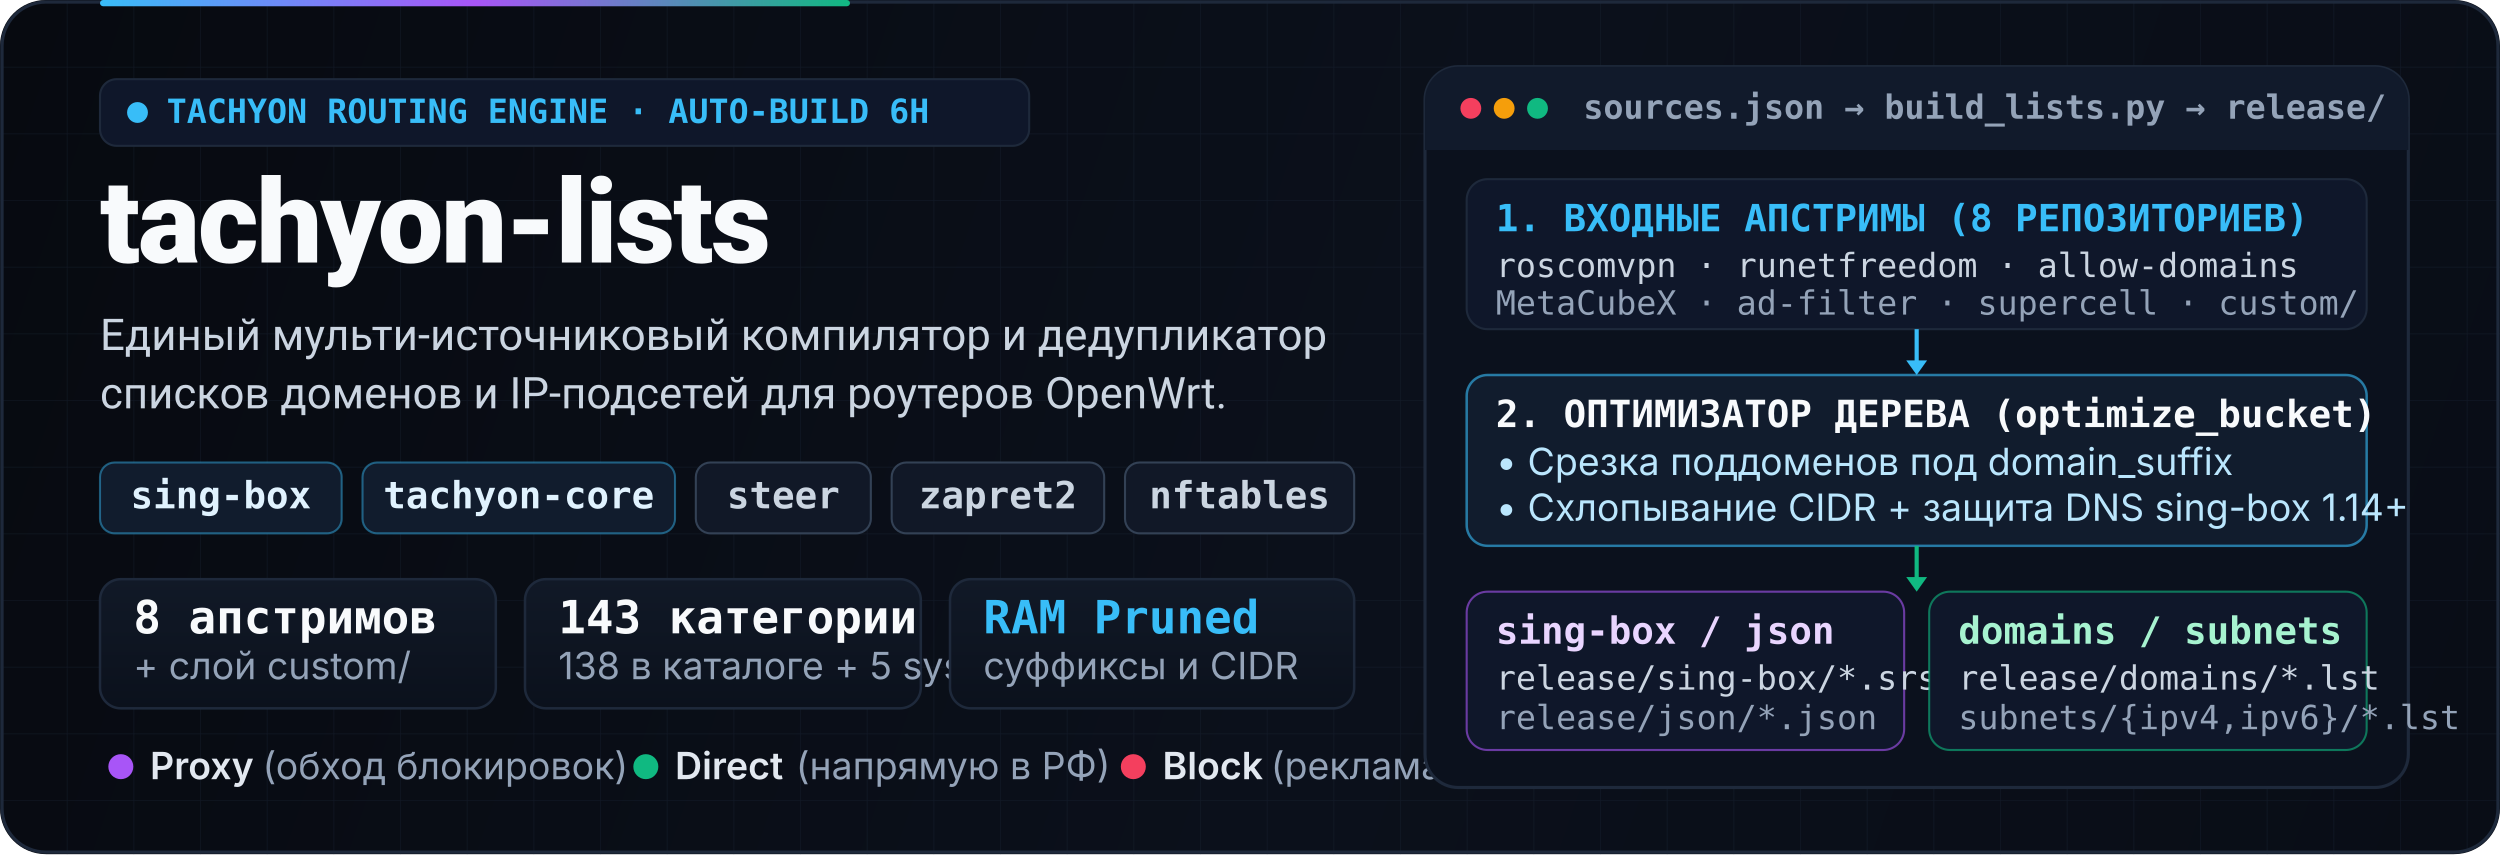
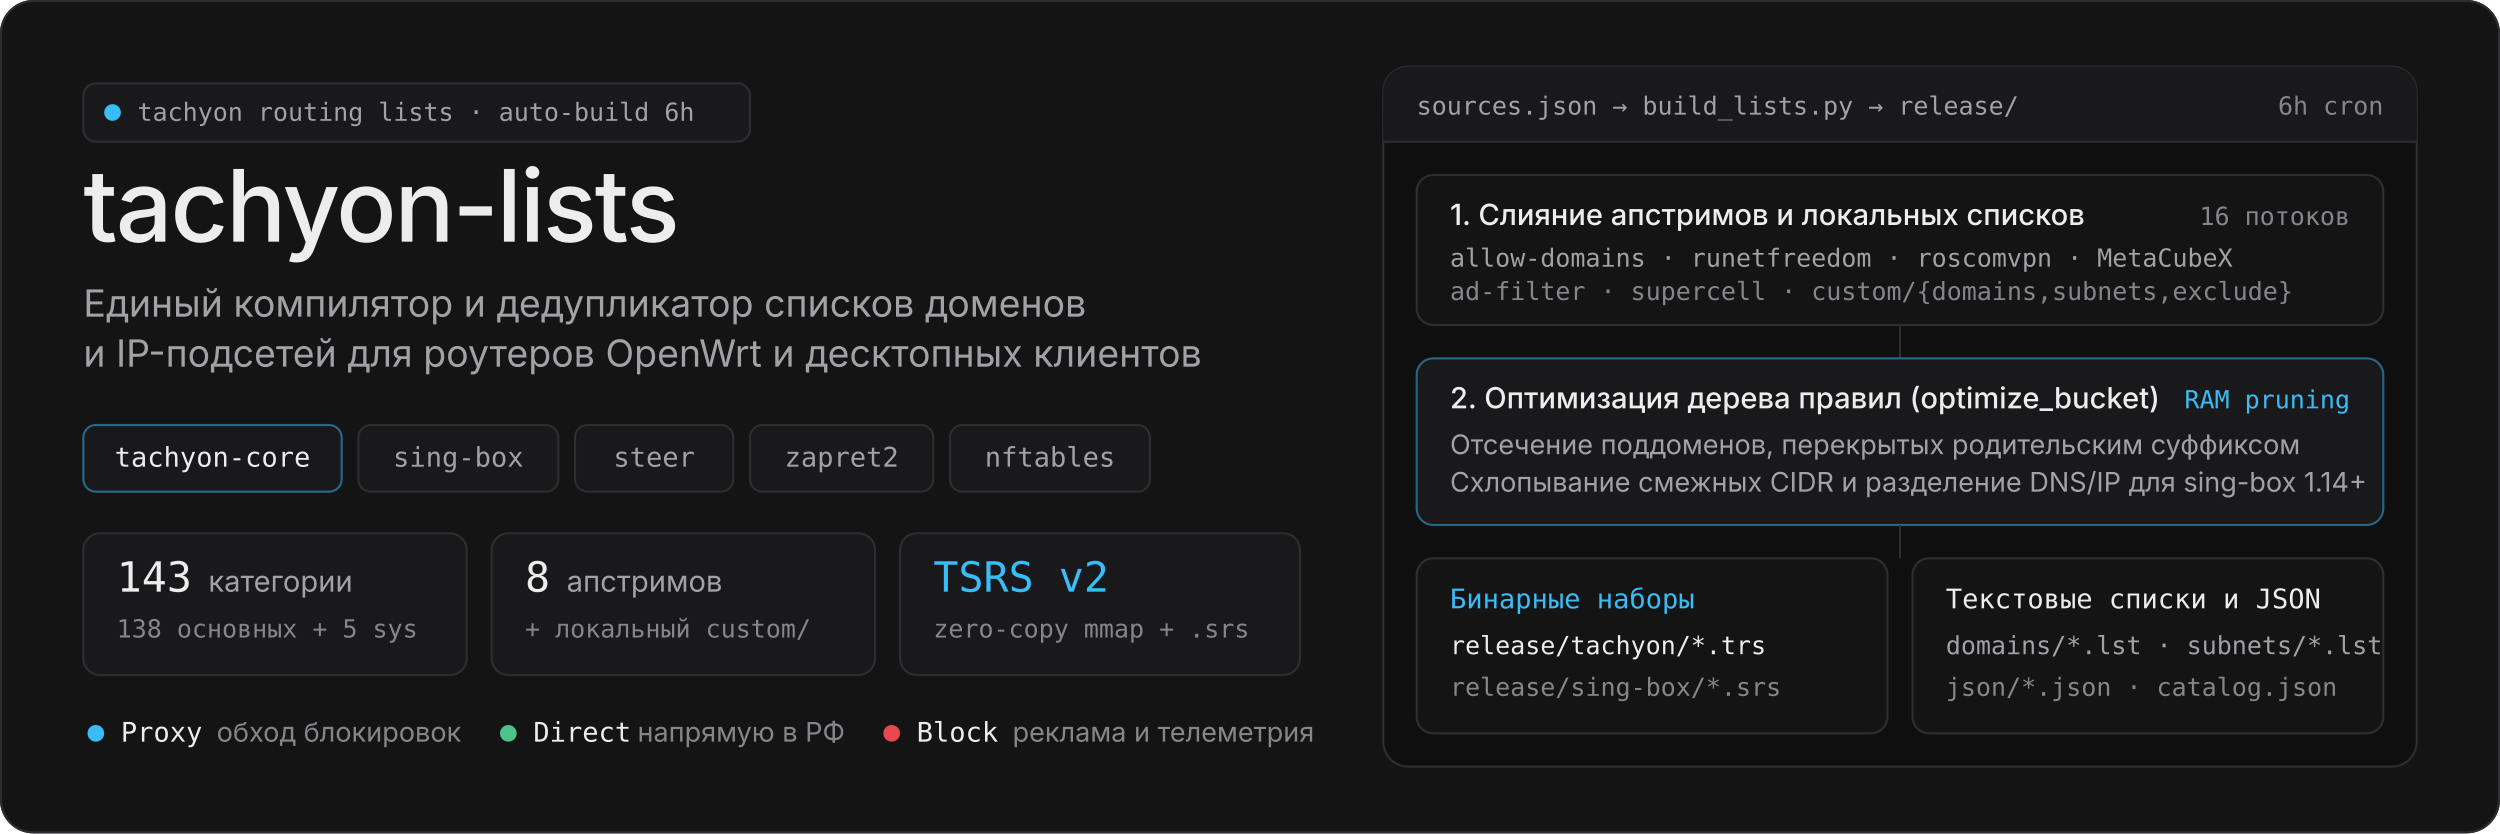
- <svg xmlns="http://www.w3.org/2000/svg" width="1200" height="410" viewBox="0 0 1200 410" role="img" aria-labelledby="title desc">
-   <defs>
-     <linearGradient id="bg-grad" x1="0" y1="0" x2="1200" y2="410" gradientUnits="userSpaceOnUse">
-       <stop offset="0%" stop-color="#070A10" />
-       <stop offset="55%" stop-color="#0B101B" />
-       <stop offset="100%" stop-color="#090D16" />
-     </linearGradient>
-     <linearGradient id="card-grad" x1="0" y1="0" x2="0" y2="1">
-       <stop offset="0%" stop-color="#111927" />
-       <stop offset="100%" stop-color="#0B111C" />
-     </linearGradient>
-     <linearGradient id="accent-line" x1="0" y1="0" x2="1" y2="0">
-       <stop offset="0%" stop-color="#38BDF8" />
-       <stop offset="50%" stop-color="#A855F7" />
-       <stop offset="100%" stop-color="#10B981" />
-     </linearGradient>
-     <pattern id="tech-grid" width="32" height="32" patternUnits="userSpaceOnUse">
-       <path d="M 32 0 L 0 0 0 32" fill="none" stroke="#1E293B" stroke-width="0.6" stroke-opacity="0.45" />
-     </pattern>
-   </defs>
-   <rect width="1200" height="410" rx="22" fill="url(#bg-grad)" />
-   <rect width="1200" height="410" rx="22" fill="url(#tech-grid)" />
-   <rect x="1" y="1" width="1198" height="408" rx="21" fill="none" stroke="#1E293B" stroke-width="1.5" />
-   <rect x="48" y="0" width="360" height="3" rx="1.5" fill="url(#accent-line)" />
-   <g id="title-block" transform="translate(48, 38)">
-     <rect x="0" y="0" width="446" height="32" rx="8" fill="#0F172A" stroke="#1E293B" stroke-width="1" />
-     <circle cx="18" cy="16" r="5" fill="#38BDF8" />
-     <text x="32" y="21" fill="#38BDF8" font-family="ui-monospace, SFMono-Regular, Menlo, Consolas, monospace" font-size="16" font-weight="600">TACHYON ROUTING ENGINE · AUTO-BUILD 6H</text>
-     <text x="0" y="88" fill="#F8FAFC" font-family="-apple-system, BlinkMacSystemFont, 'Segoe UI', Roboto, sans-serif" font-size="56" font-weight="800" letter-spacing="-1">tachyon-lists</text>
-     <text x="0" y="130" fill="#CBD5E1" font-family="-apple-system, BlinkMacSystemFont, 'Segoe UI', Roboto, sans-serif" font-size="21" font-weight="400">Единый мульти-источниковый компилятор и дедупликатор</text>
-     <text x="0" y="158" fill="#CBD5E1" font-family="-apple-system, BlinkMacSystemFont, 'Segoe UI', Roboto, sans-serif" font-size="21" font-weight="400">списков доменов и IP-подсетей для роутеров OpenWrt.</text>
-     <g transform="translate(0, 184)">
-       <rect x="0" y="0" width="116" height="34" rx="7" fill="#111C2D" stroke="#38BDF8" stroke-width="1" stroke-opacity="0.45" />
-       <text x="58" y="22" text-anchor="middle" fill="#E0F2FE" font-family="ui-monospace, SFMono-Regular, Menlo, Consolas, monospace" font-size="18" font-weight="600">sing-box</text>
-       <rect x="126" y="0" width="150" height="34" rx="7" fill="#111C2D" stroke="#38BDF8" stroke-width="1" stroke-opacity="0.45" />
-       <text x="201" y="22" text-anchor="middle" fill="#E0F2FE" font-family="ui-monospace, SFMono-Regular, Menlo, Consolas, monospace" font-size="18" font-weight="600">tachyon-core</text>
-       <rect x="286" y="0" width="84" height="34" rx="7" fill="#111827" stroke="#334155" stroke-width="1" />
-       <text x="328" y="22" text-anchor="middle" fill="#CBD5E1" font-family="ui-monospace, SFMono-Regular, Menlo, Consolas, monospace" font-size="18" font-weight="600">steer</text>
-       <rect x="380" y="0" width="102" height="34" rx="7" fill="#111827" stroke="#334155" stroke-width="1" />
-       <text x="431" y="22" text-anchor="middle" fill="#CBD5E1" font-family="ui-monospace, SFMono-Regular, Menlo, Consolas, monospace" font-size="18" font-weight="600">zapret2</text>
-       <rect x="492" y="0" width="110" height="34" rx="7" fill="#111827" stroke="#334155" stroke-width="1" />
-       <text x="547" y="22" text-anchor="middle" fill="#CBD5E1" font-family="ui-monospace, SFMono-Regular, Menlo, Consolas, monospace" font-size="18" font-weight="600">nftables</text>
+ <svg xmlns="http://www.w3.org/2000/svg" width="1200" height="400" viewBox="0 0 1200 400" role="img" aria-labelledby="title desc">
+   <rect width="1200" height="400" rx="16" fill="#141415" />
+   <rect x="0.5" y="0.5" width="1199" height="399" rx="15.5" fill="none" stroke="#2e2e32" stroke-width="1" />
+   <g transform="translate(40, 40)">
+     <rect x="0" y="0" width="320" height="28" rx="6" fill="#19191b" stroke="#2e2e32" stroke-width="1" />
+     <circle cx="14" cy="14" r="4" fill="#38bdf8" />
+     <text x="26" y="18" fill="#a1a1a6" font-family="ui-monospace, SFMono-Regular, Menlo, Consolas, monospace" font-size="12" font-weight="400">tachyon routing lists · auto-build 6h</text>
+     <text x="0" y="76" fill="#ededed" font-family="-apple-system, BlinkMacSystemFont, 'Segoe UI', Inter, sans-serif" font-size="48" font-weight="500" letter-spacing="-1">tachyon-lists</text>
+     <text x="0" y="112" fill="#a1a1a6" font-family="-apple-system, BlinkMacSystemFont, 'Segoe UI', Inter, sans-serif" font-size="18" font-weight="400">Единый компилятор и дедупликатор списков доменов</text>
+     <text x="0" y="136" fill="#a1a1a6" font-family="-apple-system, BlinkMacSystemFont, 'Segoe UI', Inter, sans-serif" font-size="18" font-weight="400">и IP-подсетей для роутеров OpenWrt и десктопных клиентов</text>
+     <g transform="translate(0, 164)">
+       <rect x="0" y="0" width="124" height="32" rx="6" fill="#19191b" stroke="#38bdf8" stroke-width="1" stroke-opacity="0.5" />
+       <text x="62" y="20" text-anchor="middle" fill="#ededed" font-family="ui-monospace, SFMono-Regular, Menlo, Consolas, monospace" font-size="13" font-weight="500">tachyon-core</text>
+       <rect x="132" y="0" width="96" height="32" rx="6" fill="#19191b" stroke="#2e2e32" stroke-width="1" />
+       <text x="180" y="20" text-anchor="middle" fill="#a1a1a6" font-family="ui-monospace, SFMono-Regular, Menlo, Consolas, monospace" font-size="13" font-weight="400">sing-box</text>
+       <rect x="236" y="0" width="76" height="32" rx="6" fill="#19191b" stroke="#2e2e32" stroke-width="1" />
+       <text x="274" y="20" text-anchor="middle" fill="#a1a1a6" font-family="ui-monospace, SFMono-Regular, Menlo, Consolas, monospace" font-size="13" font-weight="400">steer</text>
+       <rect x="320" y="0" width="88" height="32" rx="6" fill="#19191b" stroke="#2e2e32" stroke-width="1" />
+       <text x="364" y="20" text-anchor="middle" fill="#a1a1a6" font-family="ui-monospace, SFMono-Regular, Menlo, Consolas, monospace" font-size="13" font-weight="400">zapret2</text>
+       <rect x="416" y="0" width="96" height="32" rx="6" fill="#19191b" stroke="#2e2e32" stroke-width="1" />
+       <text x="464" y="20" text-anchor="middle" fill="#a1a1a6" font-family="ui-monospace, SFMono-Regular, Menlo, Consolas, monospace" font-size="13" font-weight="400">nftables</text>
    </g>
-     <g transform="translate(0, 240)">
-       <rect x="0" y="0" width="190" height="62" rx="10" fill="url(#card-grad)" stroke="#1E293B" stroke-width="1.2" />
-       <text x="16" y="26" fill="#F8FAFC" font-family="ui-monospace, SFMono-Regular, Menlo, Consolas, monospace" font-size="22" font-weight="700">8 апстримов</text>
-       <text x="16" y="48" fill="#94A3B8" font-family="-apple-system, BlinkMacSystemFont, 'Segoe UI', sans-serif" font-size="18">+ слой custom/</text>
-       <rect x="204" y="0" width="190" height="62" rx="10" fill="url(#card-grad)" stroke="#1E293B" stroke-width="1.2" />
-       <text x="220" y="26" fill="#F8FAFC" font-family="ui-monospace, SFMono-Regular, Menlo, Consolas, monospace" font-size="22" font-weight="700">143 категории</text>
-       <text x="220" y="48" fill="#94A3B8" font-family="-apple-system, BlinkMacSystemFont, 'Segoe UI', sans-serif" font-size="18">138 в каталоге + 5 sys</text>
-       <rect x="408" y="0" width="194" height="62" rx="10" fill="url(#card-grad)" stroke="#1E293B" stroke-width="1.2" />
-       <text x="424" y="26" fill="#38BDF8" font-family="ui-monospace, SFMono-Regular, Menlo, Consolas, monospace" font-size="22" font-weight="700">RAM Pruned</text>
-       <text x="424" y="48" fill="#94A3B8" font-family="-apple-system, BlinkMacSystemFont, 'Segoe UI', sans-serif" font-size="18">суффиксы и CIDR</text>
+     <g transform="translate(0, 216)">
+       <rect x="0" y="0" width="184" height="68" rx="8" fill="#19191b" stroke="#2e2e32" stroke-width="1" />
+       <text x="16" y="28" fill="#ededed" font-family="ui-monospace, SFMono-Regular, Menlo, Consolas, monospace" font-size="20" font-weight="500">143</text>
+       <text x="60" y="28" fill="#a1a1a6" font-family="-apple-system, BlinkMacSystemFont, 'Segoe UI', Inter, sans-serif" font-size="14" font-weight="400">категории</text>
+       <text x="16" y="50" fill="#85858b" font-family="ui-monospace, SFMono-Regular, Menlo, Consolas, monospace" font-size="12" font-weight="400">138 основных + 5 sys</text>
+       <rect x="196" y="0" width="184" height="68" rx="8" fill="#19191b" stroke="#2e2e32" stroke-width="1" />
+       <text x="212" y="28" fill="#ededed" font-family="ui-monospace, SFMono-Regular, Menlo, Consolas, monospace" font-size="20" font-weight="500">8</text>
+       <text x="232" y="28" fill="#a1a1a6" font-family="-apple-system, BlinkMacSystemFont, 'Segoe UI', Inter, sans-serif" font-size="14" font-weight="400">апстримов</text>
+       <text x="212" y="50" fill="#85858b" font-family="ui-monospace, SFMono-Regular, Menlo, Consolas, monospace" font-size="12" font-weight="400">+ локальный custom/</text>
+       <rect x="392" y="0" width="192" height="68" rx="8" fill="#19191b" stroke="#2e2e32" stroke-width="1" />
+       <text x="408" y="28" fill="#38bdf8" font-family="ui-monospace, SFMono-Regular, Menlo, Consolas, monospace" font-size="20" font-weight="500">TSRS v2</text>
+       <text x="408" y="50" fill="#85858b" font-family="ui-monospace, SFMono-Regular, Menlo, Consolas, monospace" font-size="12" font-weight="400">zero-copy mmap + .srs</text>
    </g>
-     <g transform="translate(0, 320)">
-       <circle cx="10" cy="10" r="6" fill="#A855F7" />
-       <text x="24" y="16" fill="#E2E8F0" font-family="-apple-system, BlinkMacSystemFont, 'Segoe UI', sans-serif" font-size="18" font-weight="600">Proxy</text>
-       <text x="78" y="16" fill="#94A3B8" font-family="-apple-system, BlinkMacSystemFont, 'Segoe UI', sans-serif" font-size="18">(обход блокировок)</text>
-       <circle cx="262" cy="10" r="6" fill="#10B981" />
-       <text x="276" y="16" fill="#E2E8F0" font-family="-apple-system, BlinkMacSystemFont, 'Segoe UI', sans-serif" font-size="18" font-weight="600">Direct</text>
-       <text x="334" y="16" fill="#94A3B8" font-family="-apple-system, BlinkMacSystemFont, 'Segoe UI', sans-serif" font-size="18">(напрямую в РФ)</text>
-       <circle cx="496" cy="10" r="6" fill="#F43F5E" />
-       <text x="510" y="16" fill="#E2E8F0" font-family="-apple-system, BlinkMacSystemFont, 'Segoe UI', sans-serif" font-size="18" font-weight="600">Block</text>
-       <text x="562" y="16" fill="#94A3B8" font-family="-apple-system, BlinkMacSystemFont, 'Segoe UI', sans-serif" font-size="18">(реклама)</text>
+     <g transform="translate(0, 304)">
+       <circle cx="6" cy="8" r="4" fill="#38bdf8" />
+       <text x="18" y="12" fill="#ededed" font-family="ui-monospace, SFMono-Regular, Menlo, Consolas, monospace" font-size="13" font-weight="500">Proxy</text>
+       <text x="64" y="12" fill="#85858b" font-family="-apple-system, BlinkMacSystemFont, 'Segoe UI', Inter, sans-serif" font-size="13" font-weight="400">обход блокировок</text>
+       <circle cx="204" cy="8" r="4" fill="#4cc38a" />
+       <text x="216" y="12" fill="#ededed" font-family="ui-monospace, SFMono-Regular, Menlo, Consolas, monospace" font-size="13" font-weight="500">Direct</text>
+       <text x="266" y="12" fill="#85858b" font-family="-apple-system, BlinkMacSystemFont, 'Segoe UI', Inter, sans-serif" font-size="13" font-weight="400">напрямую в РФ</text>
+       <circle cx="388" cy="8" r="4" fill="#e5484d" />
+       <text x="400" y="12" fill="#ededed" font-family="ui-monospace, SFMono-Regular, Menlo, Consolas, monospace" font-size="13" font-weight="500">Block</text>
+       <text x="446" y="12" fill="#85858b" font-family="-apple-system, BlinkMacSystemFont, 'Segoe UI', Inter, sans-serif" font-size="13" font-weight="400">реклама и телеметрия</text>
    </g>
  </g>
-   <g id="project-proof" transform="translate(684, 32)">
-     <rect x="0" y="0" width="472" height="346" rx="16" fill="#0B111D" stroke="#1E293B" stroke-width="1.5" />
-     <rect x="0" y="0" width="472" height="40" rx="16" fill="#111A2B" />
-     <rect x="0" y="24" width="472" height="16" fill="#111A2B" />
-     <circle cx="22" cy="20" r="5" fill="#F43F5E" />
-     <circle cx="38" cy="20" r="5" fill="#F59E0B" />
-     <circle cx="54" cy="20" r="5" fill="#10B981" />
-     <text x="76" y="25" fill="#94A3B8" font-family="ui-monospace, SFMono-Regular, Menlo, Consolas, monospace" font-size="16" font-weight="600">sources.json → build_lists.py → release/</text>
-     <g transform="translate(20, 54)">
-       <rect x="0" y="0" width="432" height="72" rx="10" fill="#0F172A" stroke="#1E293B" stroke-width="1" />
-       <text x="14" y="25" fill="#38BDF8" font-family="ui-monospace, SFMono-Regular, Menlo, Consolas, monospace" font-size="18" font-weight="700">1. ВХОДНЫЕ АПСТРИМЫ (8 РЕПОЗИТОРИЕВ)</text>
-       <text x="14" y="47" fill="#CBD5E1" font-family="ui-monospace, SFMono-Regular, Menlo, Consolas, monospace" font-size="16">roscomvpn · runetfreedom · allow-domains</text>
-       <text x="14" y="65" fill="#94A3B8" font-family="ui-monospace, SFMono-Regular, Menlo, Consolas, monospace" font-size="16">MetaCubeX · ad-filter · supercell · custom/</text>
+   <g transform="translate(664, 32)">
+     <rect x="0" y="0" width="496" height="336" rx="12" fill="#0f0f10" stroke="#2e2e32" stroke-width="1" />
+     <rect x="0" y="0" width="496" height="36" rx="12" fill="#19191b" />
+     <rect x="0" y="24" width="496" height="12" fill="#19191b" />
+     <line x1="0" y1="36" x2="496" y2="36" stroke="#2e2e32" stroke-width="1" />
+     <text x="16" y="23" fill="#a1a1a6" font-family="ui-monospace, SFMono-Regular, Menlo, Consolas, monospace" font-size="12" font-weight="400">sources.json → build_lists.py → release/</text>
+     <text x="480" y="23" text-anchor="end" fill="#85858b" font-family="ui-monospace, SFMono-Regular, Menlo, Consolas, monospace" font-size="12" font-weight="400">6h cron</text>
+     <g transform="translate(16, 52)">
+       <rect x="0" y="0" width="464" height="72" rx="8" fill="#141415" stroke="#2e2e32" stroke-width="1" />
+       <text x="16" y="24" fill="#ededed" font-family="-apple-system, BlinkMacSystemFont, 'Segoe UI', Inter, sans-serif" font-size="14" font-weight="500">1. Слияние апстримов и локальных списков</text>
+       <text x="448" y="24" text-anchor="end" fill="#85858b" font-family="ui-monospace, SFMono-Regular, Menlo, Consolas, monospace" font-size="12" font-weight="400">16 потоков</text>
+       <text x="16" y="44" fill="#a1a1a6" font-family="ui-monospace, SFMono-Regular, Menlo, Consolas, monospace" font-size="12" font-weight="400">allow-domains · runetfreedom · roscomvpn · MetaCubeX</text>
+       <text x="16" y="60" fill="#85858b" font-family="ui-monospace, SFMono-Regular, Menlo, Consolas, monospace" font-size="12" font-weight="400">ad-filter · supercell · custom/{domains,subnets,exclude}</text>
    </g>
-     <path d="M 236 126 L 236 144" stroke="#38BDF8" stroke-width="2" />
-     <polygon points="231,141 241,141 236,148" fill="#38BDF8" />
-     <g transform="translate(20, 148)">
-       <rect x="0" y="0" width="432" height="82" rx="10" fill="#111C2D" stroke="#38BDF8" stroke-width="1.2" stroke-opacity="0.6" />
-       <text x="14" y="25" fill="#F8FAFC" font-family="ui-monospace, SFMono-Regular, Menlo, Consolas, monospace" font-size="18" font-weight="700">2. ОПТИМИЗАТОР ДЕРЕВА (optimize_bucket)</text>
-       <text x="14" y="48" fill="#BAE6FD" font-family="-apple-system, BlinkMacSystemFont, 'Segoe UI', sans-serif" font-size="18">• Срезка поддоменов под domain_suffix</text>
-       <text x="14" y="70" fill="#BAE6FD" font-family="-apple-system, BlinkMacSystemFont, 'Segoe UI', sans-serif" font-size="18">• Схлопывание CIDR + защита DNS sing-box 1.14+</text>
+     <line x1="248" y1="124" x2="248" y2="140" stroke="#2e2e32" stroke-width="1" />
+     <g transform="translate(16, 140)">
+       <rect x="0" y="0" width="464" height="80" rx="8" fill="#19191b" stroke="#38bdf8" stroke-width="1" stroke-opacity="0.5" />
+       <text x="16" y="24" fill="#ededed" font-family="-apple-system, BlinkMacSystemFont, 'Segoe UI', Inter, sans-serif" font-size="14" font-weight="500">2. Оптимизация дерева правил (optimize_bucket)</text>
+       <text x="448" y="24" text-anchor="end" fill="#38bdf8" font-family="ui-monospace, SFMono-Regular, Menlo, Consolas, monospace" font-size="12" font-weight="500">RAM pruning</text>
+       <text x="16" y="46" fill="#a1a1a6" font-family="-apple-system, BlinkMacSystemFont, 'Segoe UI', Inter, sans-serif" font-size="13" font-weight="400">Отсечение поддоменов, перекрытых родительским суффиксом</text>
+       <text x="16" y="64" fill="#a1a1a6" font-family="-apple-system, BlinkMacSystemFont, 'Segoe UI', Inter, sans-serif" font-size="13" font-weight="400">Схлопывание смежных CIDR и разделение DNS/IP для sing-box 1.14+</text>
    </g>
-     <path d="M 236 230 L 236 248" stroke="#10B981" stroke-width="2" />
-     <polygon points="231,245 241,245 236,252" fill="#10B981" />
-     <g transform="translate(20, 252)">
-       <rect x="0" y="0" width="210" height="76" rx="10" fill="#0F172A" stroke="#A855F7" stroke-width="1" stroke-opacity="0.6" />
-       <text x="14" y="25" fill="#E9D5FF" font-family="ui-monospace, SFMono-Regular, Menlo, Consolas, monospace" font-size="18" font-weight="700">sing-box / json</text>
-       <text x="14" y="47" fill="#CBD5E1" font-family="ui-monospace, SFMono-Regular, Menlo, Consolas, monospace" font-size="16">release/sing-box/*.srs</text>
-       <text x="14" y="66" fill="#94A3B8" font-family="ui-monospace, SFMono-Regular, Menlo, Consolas, monospace" font-size="16">release/json/*.json</text>
-       <rect x="222" y="0" width="210" height="76" rx="10" fill="#0F172A" stroke="#10B981" stroke-width="1" stroke-opacity="0.6" />
-       <text x="236" y="25" fill="#A7F3D0" font-family="ui-monospace, SFMono-Regular, Menlo, Consolas, monospace" font-size="18" font-weight="700">domains / subnets</text>
-       <text x="236" y="47" fill="#CBD5E1" font-family="ui-monospace, SFMono-Regular, Menlo, Consolas, monospace" font-size="16">release/domains/*.lst</text>
-       <text x="236" y="66" fill="#94A3B8" font-family="ui-monospace, SFMono-Regular, Menlo, Consolas, monospace" font-size="16">subnets/{ipv4,ipv6}/*.lst</text>
+     <line x1="248" y1="220" x2="248" y2="236" stroke="#2e2e32" stroke-width="1" />
+     <g transform="translate(16, 236)">
+       <rect x="0" y="0" width="226" height="84" rx="8" fill="#141415" stroke="#2e2e32" stroke-width="1" />
+       <text x="16" y="24" fill="#38bdf8" font-family="ui-monospace, SFMono-Regular, Menlo, Consolas, monospace" font-size="13" font-weight="500">Бинарные наборы</text>
+       <text x="16" y="46" fill="#ededed" font-family="ui-monospace, SFMono-Regular, Menlo, Consolas, monospace" font-size="12" font-weight="400">release/tachyon/*.trs</text>
+       <text x="16" y="66" fill="#85858b" font-family="ui-monospace, SFMono-Regular, Menlo, Consolas, monospace" font-size="12" font-weight="400">release/sing-box/*.srs</text>
+       <rect x="238" y="0" width="226" height="84" rx="8" fill="#141415" stroke="#2e2e32" stroke-width="1" />
+       <text x="254" y="24" fill="#ededed" font-family="ui-monospace, SFMono-Regular, Menlo, Consolas, monospace" font-size="13" font-weight="500">Текстовые списки и JSON</text>
+       <text x="254" y="46" fill="#a1a1a6" font-family="ui-monospace, SFMono-Regular, Menlo, Consolas, monospace" font-size="12" font-weight="400">domains/*.lst · subnets/*.lst</text>
+       <text x="254" y="66" fill="#85858b" font-family="ui-monospace, SFMono-Regular, Menlo, Consolas, monospace" font-size="12" font-weight="400">json/*.json · catalog.json</text>
    </g>
  </g>
</svg>
